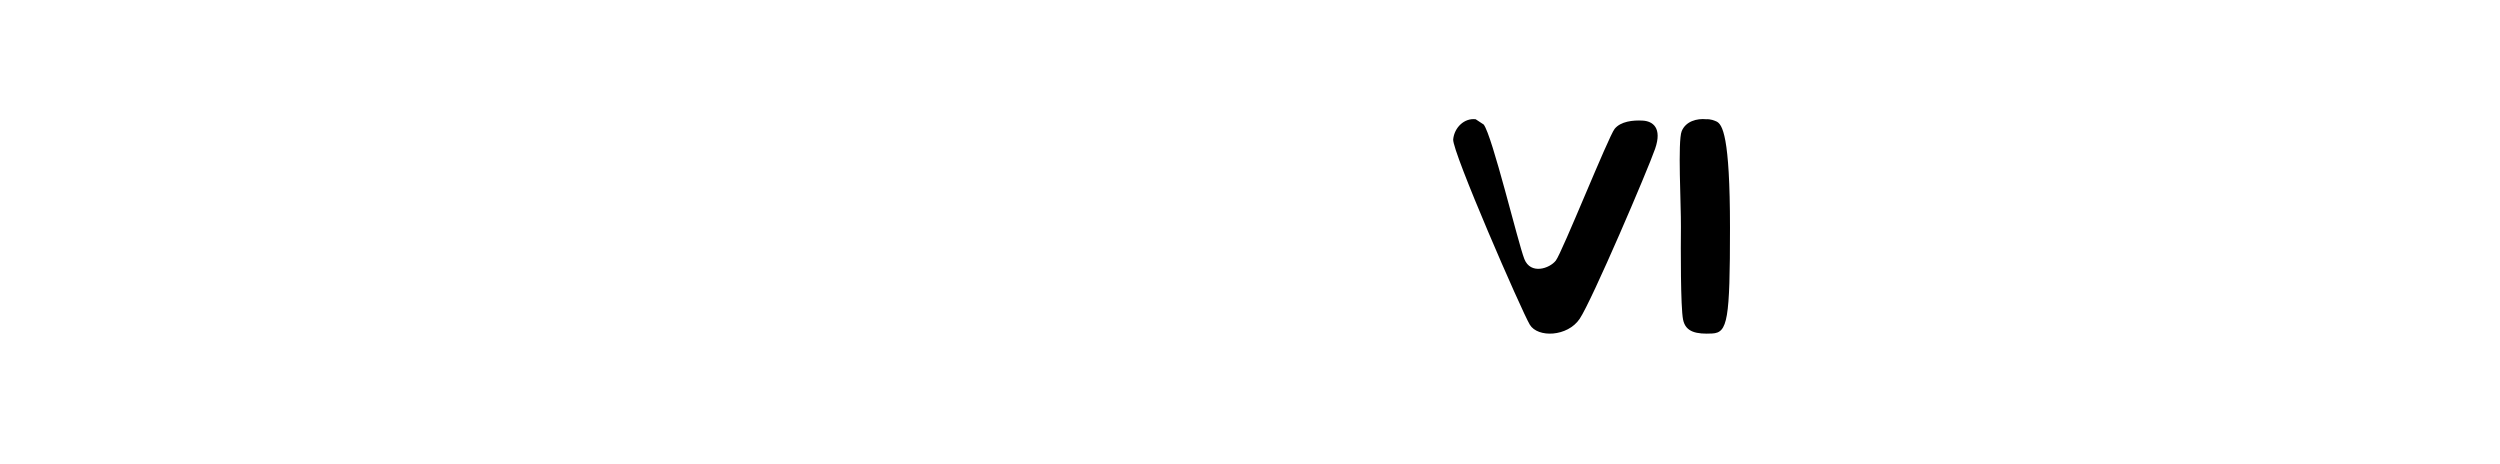
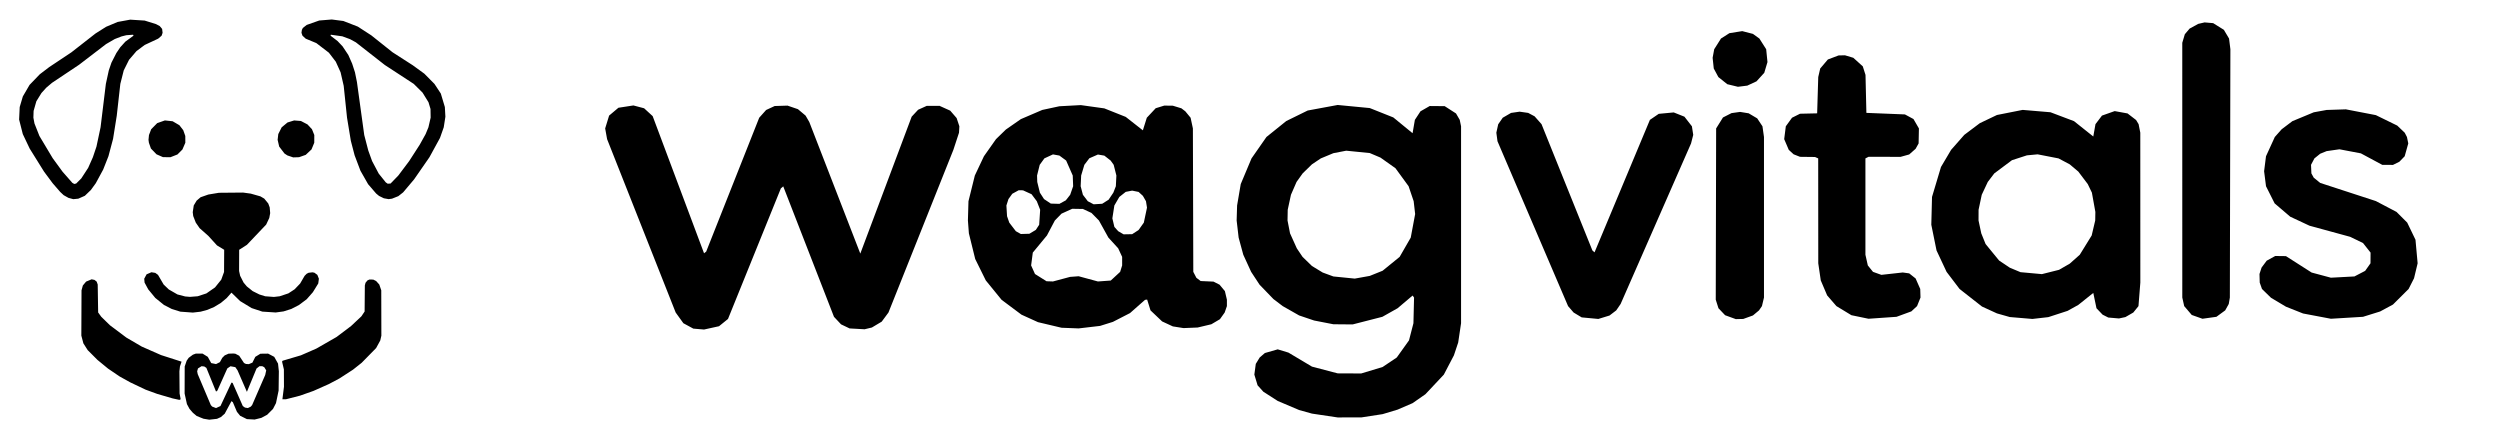
- <svg xmlns="http://www.w3.org/2000/svg" viewBox="0 0 2816.756 522" preserveAspectRatio="xMidYMid meet">
-   <defs>
-     <clipPath id="mark-crop">
-       <rect x="0" y="0" width="557" height="522" />
-     </clipPath>
-     <clipPath id="word-crop">
-       <rect x="490.886" y="0" width="2325.87" height="522" />
-     </clipPath>
-   </defs>
-   <g clip-path="url(#mark-crop)">
-     <path d="M650,589C645.2,588.5 639.5,590 637.4,595.1 635.3,600.2 637.1,633 637,644 636.9,655 636.8,685 638.1,691.5 639.4,698 645.1,699 653,698.6 660.9,698.2 662.1,691.7 662.1,644.5 662.1,597.3 658.2,591.5 655.1,590.1 652,588.7 650.1,589 650,589ZM532,589C526.2,588.3 521.1,593.2 520.5,599.3 519.9,605.4 555.6,687.3 559.7,694.1 563.8,700.9 579,700.3 585.2,691.1 591.4,681.9 620.1,614.8 623.8,604.1 627.5,593.4 622.6,590 617.5,589.7 612.4,589.4 606.2,590.1 603.1,593.9 600,597.7 576.2,657.2 573,661.3 569.8,665.4 560.1,668.6 556.9,660.5 553.7,652.4 540.5,597.3 536.1,591.7 533.2,588.9 532,589ZM969,588.5C959.1,588.4 948.2,591 941.8,597.9 935.4,604.8 931.7,614 932.6,622.1 933.5,630.2 938.8,639.8 948.1,645.8 957.4,651.8 975,653.5 982.8,659.1 990.6,664.7 990.7,670.2 984.5,675.1 978.3,680 963.5,678.2 954.7,674.4 945.9,670.6 940.7,665.2 936.3,666.6 931.9,668 929,674.7 930.2,679.7 931.4,684.7 936.2,688.9 946.6,694.3 957,699.7 977.9,700.2 989.3,696.9 1000.7,693.6 1009.3,685.3 1012.3,673.1 1015.3,660.9 1008.6,648.2 997.7,640.4 986.8,632.6 959.3,626.1 956.4,621.8 953.5,617.5 958.1,611.3 968.8,608.7 979.5,606.1 991.1,617.8 997.5,617.2 1003.9,616.6 1009.4,610 1006.8,603.7 1004.2,597.4 989.8,591.2 981.6,589.5 973.4,587.8 969,588.5 969,588.5ZM780,594.5C770.6,599.9 761.2,612.7 756.2,624.1 751.2,635.5 753,656.1 756.7,665.6 760.4,675.1 769.4,685.3 779.6,691.5 789.8,697.7 814.5,700.9 829.2,691.1 843.9,681.3 839.1,687.6 842.2,694.7 845.3,701.8 860.3,699.8 863,692.1 865.7,684.4 863.3,619.1 862.7,597.8 862.1,576.5 848.3,587.6 842.6,595.4 836.9,603.2 832.2,590.7 815.4,588.7 798.6,586.7 789.4,589.1 780,594.5ZM799.5,612.5C809.1,608.7 823.5,613.1 832.4,622.1 841.3,631.1 843.2,647.5 837.7,659.1 832.2,670.7 819.2,677.8 805.9,675.6 792.6,673.4 780.4,663.8 778.1,648.9 775.8,634 789.9,616.3 799.5,612.5ZM492.5,586.5C486.3,584.9 478.8,586.2 474.6,593.3 470.4,600.4 468.2,593.9 455.4,588.6 442.6,583.3 427.5,584.9 414.6,590.6 401.7,596.3 390.8,609.3 385.3,622.5 379.8,635.7 379.5,651.2 384.2,665.4 388.9,679.6 402.1,693.2 417.2,699.1 432.3,705 456,703.3 467.1,694.9 478.2,686.5 473.9,683.2 475.3,706.1 476.7,729 455.1,729.8 443.5,729.7 431.9,729.6 416.5,724.2 408.8,718.9 401.1,713.6 395.6,715.8 391.2,721 386.8,726.2 391.7,735.6 399.3,740.9 406.9,746.2 425.6,752.1 442.7,751.5 459.8,750.9 476.3,746.5 487.7,733 499.1,719.5 499.8,698.1 499.8,649.5 499.8,600.9 499.1,591.6 496.4,589.1 493.7,586.6 492.5,586.5 492.5,586.5ZM427.5,612.5C438.7,606.9 455.4,610.1 466.4,620.5 477.4,630.9 479.6,649.4 472.7,662 465.8,674.6 448.4,680.2 434.1,677.2 419.8,674.2 407.8,661.1 407.2,644.6 406.6,628.1 416.3,618.1 427.5,612.5ZM259,597C250.6,604.3 243.2,613.2 239.1,628.1 235,643 236,659.8 243.2,673.8 250.4,687.8 266.3,699.5 282.9,702.9 299.5,706.3 321.1,697.4 331.1,689.4 341.1,681.4 331.8,696.3 339.9,700.7 348,705.1 365.4,705.2 371.6,697 377.8,688.8 366,679.1 358,679.5 350,679.9 356.2,682.1 356,635 355.8,587.9 353.1,586.8 343,586.4 332.9,586 333.5,597.7 326.7,596 319.9,594.3 317.8,586.8 298.8,585.8 279.8,584.8 267.4,589.7 259,597ZM269.5,670C268,662.9 284.5,641.2 293.8,640.3 303.1,639.4 312.5,651.8 318.1,662.4 323.7,673 313.2,681.3 302.7,678.1 292.2,674.9 271,677.1 269.5,670ZM318.5,633C324.1,627.6 332.1,631.8 331.7,640.3 331.3,648.8 325.7,656.3 319.1,654.9 312.5,653.5 312.9,638.4 318.5,633ZM260,631.5C265.9,626.9 276.1,637.1 274.9,646.3 273.7,655.5 264.5,658.7 259.4,649.5 254.3,640.3 254.1,636.1 260,631.5ZM300.5,614.5C307.1,608.8 315.7,616.6 315.6,625.7 315.5,634.8 306.3,642.5 300,636.4 293.7,630.3 293.9,620.2 300.5,614.5ZM276,614.5C283.2,609.2 293.2,617.1 292.4,627.1 291.6,637.1 281.8,642.5 275.3,634.2 268.8,625.9 268.8,619.8 276,614.5ZM45,589C39.5,592.3 41.7,603.1 49.7,622.3 57.7,641.5 75.1,689.3 82.8,699.7 90.5,710.1 103.4,704.7 108.3,692.8 113.2,680.9 136.9,625.3 137.1,628.1 137.3,630.9 161.8,699.4 171.3,703.4 180.8,707.4 189.1,702.4 193.1,692.5 197.1,682.6 236.1,595.3 229.1,590.6 222.1,585.9 211.1,584.4 205.8,594.3 200.5,604.2 177.6,666.1 174.3,659.7 171,653.3 150.5,587.9 141.6,587.5 132.7,587.1 126.4,587.9 121.6,599.6 116.8,611.3 95.9,668.6 93.8,664.5 91.7,660.4 67.1,588.2 59.5,586.4 51.9,584.6 50.5,585.7 45,589ZM704.5,559C697.7,559.1 692.5,562.1 692.3,576.7 692.1,591.3 681.9,589.8 676.3,594 670.7,598.2 674.4,610 686.5,611.8 698.6,613.6 692,639.8 693.2,667.9 694.4,696 708.7,699.8 724.8,698.1 740.9,696.4 747.9,690.7 744.9,681.5 741.9,672.3 728.6,675.6 722.3,675.3 716,675 717.6,670.7 717.1,641.1 716.6,611.5 732.4,612.5 741,608 749.6,603.5 746.1,590.3 732.6,590.2 719.1,590.1 718.8,583.1 716.1,565.5 713.4,547.9 711.3,558.9 704.5,559ZM649,546.5C640.9,546.5 635.5,551.9 636,560.5 636.5,569.1 642.4,574.5 651.2,574 660,573.5 665.2,567.5 663.5,557.9 661.8,548.3 657.1,546.5 649,546.5ZM901.5,541.5C891.5,541.4 888,546.5 888,620 888,693.5 891.7,699.6 901.2,699 910.7,698.4 912,691.3 912,620 912,548.7 911.5,541.6 901.5,541.5ZM469.5,435C463.3,442.2 464.5,472.1 467.4,485 470.3,497.9 486.5,508.3 500.9,506.8 515.3,505.3 517.2,485.1 520.1,485.8 523,486.5 529.1,504.9 542.4,506.7 555.7,508.5 567.6,498.9 572.4,485.8 577.2,472.7 577.2,442.4 570.7,433.6 564.2,424.8 547.8,428.6 547.4,437.2 547,445.8 532.2,444.2 527.7,433.9 523.2,423.6 508.1,429.6 503.6,438.7 499.1,447.8 492.3,438.1 488,431.9 483.7,425.7 475.7,427.8 469.5,435ZM479,450.5C476.4,445.4 485,438.5 490,445.8 495,453.1 505.8,478.5 509.2,472.3 512.6,466.1 519.9,439.2 526.1,446.9 532.3,454.6 542.7,477.7 547.9,466.4 553.1,455.1 555.9,436.2 563.3,445.5 570.7,454.8 545.9,493.7 539.1,494.6 532.3,495.5 520.8,460.6 515.9,461.9 511,463.2 503.4,495.4 496.4,494.4 489.4,493.4 481.6,455.7 479,450.5ZM693.5,344.5C686.6,337.6 681.2,343.3 680.1,356.6 679,369.9 672.9,381.5 657.6,400.6 642.3,419.7 598.1,433.7 582.3,438.8 566.5,443.9 585.7,452.2 582.1,480.1 578.5,508 657.1,462.9 682,432.2 706.9,401.5 700.4,351.4 693.5,344.5ZM351.5,342C343,341.4 341.6,352.9 342,379.6 342.4,406.3 348.8,417.3 368.3,434.4 387.8,451.5 440.9,478.5 456,483.2 471.1,487.9 454.9,455.4 459.4,442.2 463.9,429 389,405.6 369.9,380.9 350.8,356.2 360,342.6 351.5,342ZM418,336.5C409.7,335.4 420.8,354.4 441.2,372 461.6,389.6 503.5,376.5 525.5,361.5 547.5,346.5 530.6,307.5 548.1,290.7 565.6,273.9 576.6,255.8 561.8,243.5 547,231.2 496.1,234.6 480.1,246.3 464.1,258 499.1,295.8 508.2,303.2 517.3,310.6 513.2,333.8 504.7,346.5 496.2,359.2 474.9,365.7 457.4,357.9 439.9,350.1 426.3,337.6 418,336.5ZM356,142C344.2,141.3 333,150.6 333.2,163.6 333.4,176.6 343.2,185 354.2,185.2 365.2,185.4 375.4,177.1 375.7,164.9 376,152.7 367.8,142.7 356,142ZM200.5,142C187.8,141.4 179.3,151.9 179,164.1 178.7,176.3 188.2,185.4 200.2,185.2 212.2,185 222.2,176.9 222.1,164.3 222,151.7 213.2,142.6 200.5,142ZM375.5,25.5C356.7,29.7 347.6,39.6 323.5,57.3 299.4,75 281.9,96.3 271.9,115.8 261.9,135.3 269.4,161 285.3,187.5 301.2,214 319.6,243.3 334.7,244.5 349.8,245.7 366.3,220.7 375.4,183.5 384.5,146.3 383.8,91.6 407.1,65.8 430.4,40 438,45.6 435.6,37.2 433.2,28.8 394.3,21.3 375.5,25.5ZM394.5,39.5C407,39 426.8,48.2 444,62.2 461.2,76.2 487.5,93.1 504.2,108.9 520.9,124.7 529.3,139.5 520,160.4 510.7,181.3 482.7,222.8 465.7,233.3 448.7,243.8 441.6,212.2 430,173.8 418.4,135.4 427.2,80.2 407.2,54.8 387.2,29.4 382,40 394.5,39.5ZM183,26C167.4,22.5 145.8,22.5 128.1,31.2 110.4,39.9 84.2,66.9 59.8,84.4 35.4,101.9 21.4,123.8 25.4,147.4 29.4,171 65.3,229.6 84.1,234.1 102.9,238.6 119.7,198.9 127.4,170.8 135.1,142.7 137.5,91.5 159.8,65.2 182.1,38.9 198.6,49.5 195,34.5 191.4,19.5 198.6,29.5 183,26ZM157.5,39C146.8,38.2 133.2,49.7 122.7,66.1 112.2,82.5 110.5,127.2 103.8,166.5 97.1,205.8 88.8,231.5 72.6,200.4 56.4,169.3 29.2,141.1 47.2,113.9 65.2,86.7 131.7,47.4 157.5,39Z" transform="translate(-243 -10)" fill="#000000" fill-rule="evenodd" />
-   </g>
-   <g clip-path="url(#word-crop)">
-     <path d="M650,589C645.2,588.5 639.5,590 637.4,595.1 635.3,600.2 637.1,633 637,644 636.9,655 636.8,685 638.1,691.5 639.4,698 645.1,699 653,698.6 660.9,698.2 662.1,691.7 662.1,644.5 662.1,597.3 658.2,591.5 655.1,590.1 652,588.7 650.1,589 650,589ZM532,589C526.2,588.3 521.1,593.2 520.5,599.3 519.9,605.4 555.6,687.3 559.7,694.1 563.8,700.9 579,700.3 585.2,691.1 591.4,681.9 620.1,614.8 623.8,604.1 627.5,593.4 622.6,590 617.5,589.7 612.4,589.4 606.2,590.1 603.1,593.9 600,597.7 576.2,657.2 573,661.3 569.8,665.4 560.1,668.6 556.9,660.5 553.7,652.4 540.5,597.3 536.1,591.7 533.2,588.9 532,589ZM969,588.5C959.1,588.4 948.2,591 941.8,597.9 935.4,604.8 931.7,614 932.6,622.1 933.5,630.2 938.8,639.8 948.1,645.8 957.4,651.8 975,653.5 982.8,659.1 990.6,664.7 990.7,670.2 984.5,675.1 978.3,680 963.5,678.2 954.7,674.4 945.9,670.6 940.7,665.2 936.3,666.6 931.9,668 929,674.7 930.2,679.7 931.4,684.7 936.2,688.9 946.6,694.3 957,699.7 977.9,700.2 989.3,696.9 1000.7,693.6 1009.3,685.3 1012.3,673.1 1015.3,660.9 1008.6,648.2 997.7,640.4 986.8,632.6 959.3,626.1 956.4,621.8 953.5,617.5 958.1,611.3 968.8,608.7 979.5,606.1 991.1,617.8 997.5,617.2 1003.9,616.6 1009.4,610 1006.8,603.7 1004.2,597.4 989.8,591.2 981.6,589.5 973.4,587.8 969,588.5 969,588.5ZM780,594.5C770.6,599.9 761.2,612.7 756.2,624.1 751.2,635.5 753,656.1 756.7,665.6 760.4,675.1 769.4,685.3 779.6,691.5 789.8,697.7 814.5,700.9 829.2,691.1 843.9,681.3 839.1,687.6 842.2,694.7 845.3,701.8 860.3,699.8 863,692.1 865.7,684.4 863.3,619.1 862.7,597.8 862.1,576.5 848.3,587.6 842.6,595.4 836.9,603.2 832.2,590.7 815.4,588.7 798.6,586.7 789.4,589.1 780,594.5ZM799.5,612.5C809.1,608.7 823.5,613.1 832.4,622.1 841.3,631.1 843.2,647.5 837.7,659.1 832.2,670.7 819.2,677.8 805.9,675.6 792.6,673.4 780.4,663.8 778.1,648.9 775.8,634 789.9,616.3 799.5,612.5ZM492.5,586.5C486.3,584.9 478.8,586.2 474.6,593.3 470.4,600.4 468.2,593.9 455.4,588.6 442.6,583.3 427.5,584.9 414.6,590.6 401.7,596.3 390.8,609.3 385.3,622.5 379.8,635.7 379.5,651.2 384.2,665.4 388.9,679.6 402.1,693.2 417.2,699.1 432.3,705 456,703.3 467.1,694.9 478.2,686.5 473.9,683.2 475.3,706.1 476.7,729 455.1,729.8 443.5,729.7 431.9,729.6 416.5,724.2 408.8,718.9 401.1,713.6 395.6,715.8 391.2,721 386.8,726.2 391.7,735.6 399.3,740.9 406.9,746.2 425.6,752.1 442.7,751.5 459.8,750.9 476.3,746.5 487.7,733 499.1,719.5 499.8,698.1 499.8,649.5 499.8,600.9 499.1,591.6 496.4,589.1 493.7,586.6 492.5,586.5 492.5,586.5ZM427.5,612.5C438.7,606.9 455.4,610.1 466.4,620.5 477.4,630.9 479.6,649.4 472.7,662 465.8,674.6 448.4,680.2 434.1,677.2 419.8,674.2 407.8,661.1 407.2,644.6 406.6,628.1 416.3,618.1 427.5,612.5ZM259,597C250.6,604.3 243.2,613.2 239.1,628.1 235,643 236,659.8 243.2,673.8 250.4,687.8 266.3,699.5 282.9,702.9 299.5,706.3 321.1,697.4 331.1,689.4 341.1,681.4 331.8,696.3 339.9,700.7 348,705.1 365.4,705.2 371.6,697 377.8,688.8 366,679.1 358,679.5 350,679.9 356.2,682.1 356,635 355.8,587.9 353.1,586.8 343,586.4 332.9,586 333.5,597.7 326.7,596 319.9,594.3 317.8,586.8 298.8,585.8 279.8,584.8 267.4,589.7 259,597ZM269.5,670C268,662.9 284.5,641.2 293.8,640.3 303.1,639.4 312.5,651.8 318.1,662.4 323.7,673 313.2,681.3 302.7,678.1 292.2,674.9 271,677.1 269.5,670ZM318.5,633C324.1,627.6 332.1,631.8 331.7,640.3 331.3,648.8 325.7,656.3 319.1,654.9 312.5,653.5 312.9,638.4 318.5,633ZM260,631.5C265.9,626.9 276.1,637.1 274.9,646.3 273.7,655.5 264.5,658.7 259.4,649.5 254.3,640.3 254.1,636.1 260,631.5ZM300.5,614.5C307.1,608.8 315.7,616.6 315.6,625.7 315.5,634.8 306.3,642.5 300,636.4 293.7,630.3 293.9,620.2 300.5,614.5ZM276,614.5C283.2,609.2 293.2,617.1 292.4,627.1 291.6,637.1 281.8,642.5 275.3,634.2 268.8,625.9 268.8,619.8 276,614.5ZM45,589C39.5,592.3 41.7,603.1 49.7,622.3 57.7,641.5 75.1,689.3 82.8,699.7 90.5,710.1 103.4,704.7 108.3,692.8 113.2,680.9 136.9,625.3 137.1,628.1 137.3,630.9 161.8,699.4 171.3,703.4 180.8,707.4 189.1,702.4 193.1,692.5 197.1,682.6 236.1,595.3 229.1,590.6 222.1,585.9 211.1,584.4 205.8,594.3 200.5,604.2 177.6,666.1 174.3,659.7 171,653.3 150.5,587.9 141.6,587.5 132.7,587.1 126.4,587.9 121.6,599.6 116.8,611.3 95.9,668.6 93.8,664.5 91.7,660.4 67.1,588.2 59.5,586.4 51.9,584.6 50.5,585.7 45,589ZM704.5,559C697.7,559.1 692.5,562.1 692.3,576.7 692.1,591.3 681.9,589.8 676.3,594 670.7,598.2 674.4,610 686.5,611.8 698.6,613.6 692,639.8 693.2,667.9 694.4,696 708.7,699.8 724.8,698.1 740.9,696.4 747.9,690.7 744.9,681.5 741.9,672.3 728.6,675.6 722.3,675.3 716,675 717.6,670.7 717.1,641.1 716.6,611.5 732.4,612.5 741,608 749.6,603.5 746.1,590.3 732.6,590.2 719.1,590.1 718.8,583.1 716.1,565.5 713.4,547.9 711.3,558.9 704.5,559ZM649,546.5C640.9,546.5 635.5,551.9 636,560.5 636.5,569.1 642.4,574.5 651.2,574 660,573.5 665.2,567.5 663.5,557.9 661.8,548.3 657.1,546.5 649,546.5ZM901.5,541.5C891.5,541.4 888,546.5 888,620 888,693.5 891.7,699.6 901.2,699 910.7,698.4 912,691.3 912,620 912,548.7 911.5,541.6 901.5,541.5ZM469.5,435C463.3,442.2 464.5,472.1 467.4,485 470.3,497.9 486.5,508.3 500.9,506.8 515.3,505.3 517.2,485.1 520.1,485.8 523,486.5 529.1,504.9 542.4,506.7 555.7,508.5 567.6,498.9 572.4,485.8 577.2,472.7 577.2,442.4 570.7,433.6 564.2,424.8 547.8,428.6 547.4,437.2 547,445.8 532.2,444.2 527.7,433.9 523.2,423.6 508.1,429.6 503.6,438.7 499.1,447.8 492.3,438.1 488,431.9 483.7,425.7 475.7,427.8 469.5,435ZM479,450.5C476.4,445.4 485,438.5 490,445.8 495,453.1 505.8,478.5 509.2,472.3 512.6,466.1 519.9,439.2 526.1,446.9 532.3,454.6 542.7,477.7 547.9,466.4 553.1,455.1 555.9,436.2 563.3,445.5 570.7,454.8 545.9,493.7 539.1,494.6 532.3,495.5 520.8,460.6 515.9,461.9 511,463.2 503.4,495.4 496.4,494.4 489.4,493.4 481.6,455.7 479,450.5ZM693.5,344.5C686.6,337.6 681.2,343.3 680.1,356.6 679,369.9 672.9,381.5 657.6,400.6 642.3,419.7 598.1,433.7 582.3,438.8 566.5,443.9 585.7,452.2 582.1,480.1 578.5,508 657.1,462.9 682,432.2 706.9,401.5 700.4,351.4 693.5,344.5ZM351.5,342C343,341.4 341.6,352.9 342,379.6 342.4,406.3 348.8,417.3 368.3,434.4 387.8,451.5 440.9,478.5 456,483.2 471.1,487.9 454.9,455.4 459.4,442.2 463.9,429 389,405.6 369.9,380.9 350.8,356.2 360,342.6 351.5,342ZM418,336.5C409.7,335.4 420.8,354.4 441.2,372 461.6,389.6 503.5,376.5 525.5,361.5 547.5,346.5 530.6,307.5 548.1,290.7 565.6,273.9 576.6,255.8 561.8,243.5 547,231.2 496.1,234.6 480.1,246.3 464.1,258 499.1,295.8 508.2,303.2 517.3,310.6 513.2,333.8 504.7,346.5 496.2,359.2 474.9,365.7 457.4,357.9 439.9,350.1 426.3,337.6 418,336.5ZM356,142C344.2,141.3 333,150.6 333.2,163.6 333.4,176.6 343.2,185 354.2,185.2 365.2,185.4 375.4,177.1 375.7,164.9 376,152.7 367.8,142.7 356,142ZM200.5,142C187.8,141.4 179.3,151.9 179,164.1 178.7,176.3 188.2,185.4 200.2,185.2 212.2,185 222.2,176.9 222.1,164.3 222,151.7 213.2,142.6 200.5,142ZM375.5,25.5C356.7,29.7 347.6,39.6 323.5,57.3 299.4,75 281.9,96.3 271.9,115.8 261.9,135.3 269.4,161 285.3,187.5 301.2,214 319.6,243.3 334.7,244.5 349.8,245.7 366.3,220.7 375.4,183.5 384.5,146.3 383.8,91.6 407.1,65.8 430.4,40 438,45.6 435.6,37.2 433.2,28.8 394.3,21.3 375.5,25.5ZM394.5,39.5C407,39 426.8,48.2 444,62.2 461.2,76.2 487.5,93.1 504.2,108.9 520.9,124.7 529.3,139.5 520,160.4 510.7,181.3 482.7,222.8 465.7,233.3 448.7,243.8 441.6,212.2 430,173.8 418.4,135.4 427.2,80.2 407.2,54.8 387.2,29.4 382,40 394.5,39.5ZM183,26C167.4,22.5 145.8,22.5 128.1,31.2 110.4,39.9 84.2,66.9 59.8,84.4 35.4,101.9 21.4,123.8 25.4,147.4 29.4,171 65.3,229.6 84.1,234.1 102.9,238.6 119.7,198.9 127.4,170.8 135.1,142.7 137.5,91.5 159.8,65.2 182.1,38.9 198.6,49.5 195,34.5 191.4,19.5 198.6,29.5 183,26ZM157.5,39C146.8,38.2 133.2,49.7 122.7,66.1 112.2,82.5 110.5,127.2 103.8,166.5 97.1,205.8 88.8,231.5 72.6,200.4 56.4,169.3 29.2,141.1 47.2,113.9 65.2,86.7 131.7,47.4 157.5,39Z" transform="translate(490.886 0) scale(2.202532) translate(0 -528)" fill="#000000" fill-rule="evenodd" />
-   </g>
+ <svg xmlns="http://www.w3.org/2000/svg" viewBox="0 0 2592.171 455" preserveAspectRatio="xMidYMid meet">
+   <svg x="0" y="0" width="482" height="455" viewBox="0 0 482 455">
+     <path d="M81.2,206 87.99,203 94.21,197 99.3,190 107,175.78 112.44,162 117.23,144 121.06,120 124.76,87 128.3,73 133.8,62 141.51,53 150,46.63 164,40.09 167.57,37 168.59,34 168.11,30 165.59,27 161.77,25 150,21.33 135,20.38 122,22.76 110,27.79 99,34.75 74,54.28 51,69.59 41.27,77 30.67,88 23.68,100 20.43,111 19.82,124 23.63,139 30.74,154 45.69,178 54.61,190 62.42,199 66,202.36 71,205.17 76,206.51Z M406.46,206 413,203.39 418,199.46 429.35,186 445.29,163 456.22,143 460.1,132 461.81,121 461.26,111 457.07,97 450.47,87 440,76.41 428,67.68 407,54.18 385,36.66 371,27.59 356,21.76 344,20.21 331,21.26 318,25.85 314.01,29 313,31.03 312.59,34 313.62,37 317,40.11 328,44.68 341,54.64 348.18,64 353.16,75 356.37,89 359.82,122 363.77,146 367.68,161 373.72,177 381.69,191 390,200.65 393,203.14 398,205.6 403,206.48Z M405,190.27 402,190.48 400,189.1 392.69,180 385.81,167 381.84,156 377.67,140 370.09,85 368.06,75 365.14,66 361.16,57 355.16,48 350,42.57 342.76,37 343,35.99 355,37.67 363,40.63 369,43.91 399,67.38 429,86.98 438.1,96 444.28,106 446.39,113 446.52,122 444.22,132 441.33,139 435.22,150 424.27,167 413,182Z M79,190.28 77,190.74 75,189.58 64.84,178 54.62,164 40.87,141 35.74,128 34.62,122 34.85,115 37.7,105 43,96.43 48,90.9 54,85.83 82,67.14 110,45.7 119,40.48 126,37.77 131,36.51 138,36.01 138.44,37 130,43.15 124.7,49 120.65,55 115.54,65 112.81,73 109.76,87 104.27,132 100.02,152 96.32,163 91.44,174 84.29,185Z M176.76,163 184,160.16 189.15,155 192.17,148 192.13,141 190.01,135 186,129.83 179,125.73 171,124.86 163,127.67 156.76,134 154.47,140 153.97,145 154.39,148 156.49,154 162.29,160 169,162.94Z M310.09,163 317,160.56 323,154.92 325.85,148 325.89,140 323.47,134 318.81,129 312,125.44 305,124.88 298.1,127 292.07,132 288.55,139 287.86,145 289.49,152 295,159.2 298,161.16 304,163.2Z M285.86,324 294,322.89 302,320.37 310,316.25 318,310.28 324.39,303 330,293.9 330.64,289 329.06,285 326,282.76 324,282.36 320,282.82 318,283.84 315.84,286 311.19,294 305.44,300 299,304.2 290,307.19 284,307.88 275,307.2 269,305.34 262,301.85 255.95,297 252.58,293 249,285.96 247.91,281 247.99,259 256,253.87 276,232.83 279.2,226 280.14,221 279.64,215 278.15,211 274,205.94 270,203.6 260,200.76 252,199.66 227,199.89 216,201.71 208,204.51 203.91,208 200.9,213 199.85,220 200.34,224 203,230.83 207,236.61 216,244.57 225,254.46 232.45,259 232.31,282 229.4,290 222.96,298 214,304.24 205,307.18 197,307.81 192,307.39 184,305.3 175,300.12 169.67,295 163.83,285 161,282.94 157,282.28 152,284.43 149.54,289 149.9,293 153.68,300 161,308.89 170,316.19 178,320.32 187,323.15 200,324.11 208,323.18 215,321.28 222,318.32 229,314.09 235,309.1 240,303.43 249,312.2 261,319.48 272,323.1Z M187.31,414 186.22,408 186.02,385 186.57,380 188.25,375 167,368.17 147,359.37 131,350.01 114,337.25 105,328.46 101.77,324 101.31,295 100.23,292 98,290.23 95,289.61 89.25,292 85.91,296 84.53,301 84.34,348 86.45,356 90.9,363 101,373.13 112,382.17 124,390.32 135,396.43 151,404.03 163,408.42 179,413.1 186,414.63Z M296.45,414 311,410.27 325,405.33 341,398.22 352,392.37 366,383.31 375,376.17 390,360.88 394.3,353 395.43,348 395.32,301 393.26,295 390,291.39 387,289.89 383,289.84 381,290.76 379,293.2 378.29,296 378.06,323 374.71,328 364,338.05 349,349.39 328,361.44 312,368.42 293,374.04 292.47,375 294.35,383 294.44,401 292.82,414Z M264.02,435 271,433.27 277,430.06 283.06,424 286.16,418 288.88,405 289.14,385 288.28,377 284.35,370 278,366.66 270,366.76 264.72,370 261.72,376 258,377.56 255,377.38 253,376.37 248,368.84 244,366.76 242,366.54 237,366.71 233,368.48 230.47,371 228,375.5 224,377.5 219,376.47 215.45,370 210,366.63 203,366.65 200,367.78 195.65,371 193.56,374 191.51,380 191.42,408 193.82,419 196.52,424 200,428 204,431.36 211,434.17 217,435.17 225,434.27 229,432.45 233,428.95 240,415.95 241.42,417 245.67,427 249,431.09 256,434.57Z M257,423.09 254,422.61 251.75,421 241.18,397 240,396.71 228.6,421 224,423.11 220,421.58 218.58,420 205,387.9 204.43,385 205.27,382 209,379.7 211.82,380 214,381.45 224,406.03 225.39,405 235.7,382 239,379.76 244,380.68 246.3,384 256,406.29 266,382.08 269,379.73 272,379.73 274,380.73 276.02,384 275,388.76 261.42,420 260,421.64Z" fill="#000000" fill-rule="evenodd" />
+   </svg>
+   <svg x="548" y="0" width="2044.171" height="455" viewBox="0 0 921 205" preserveAspectRatio="none">
+     <path d="M788.52,148 792.62,145 794.29,142 794.8,139 795.05,23 794.42,18 792,13.93 787,10.81 783,10.47 780,11.16 776,13.36 773.76,16 772.57,20 772.58,139 773.47,143 777,147.14 782,148.91Z M569.36,40 573.67,38 577.3,34 578.79,29 578.19,23 575.01,18 572,15.83 567,14.54 561,15.5 557.07,18 553.91,23 553.17,27 553.7,32 555.85,36 560,39.33 565,40.54Z M639.08,148 646,145.47 648.67,143 650.28,139 650.16,135 648,130.09 645,127.71 642,127.29 632,128.4 628.09,127 625.67,124 624.55,119 624.55,74 626,73.26 641,73.27 645,72.16 648,69.51 649.4,67 649.54,60 647,55.61 643,53.45 625,52.73 624.59,35 623.32,31 618.9,27 615,25.83 612,25.9 607,27.79 603.43,32 602.51,36 602,52.95 594,53.13 590.26,55 587.36,59 586.6,65 588.74,70 591,72.08 594,73.26 601,73.34 602.49,74 602.52,123 603.69,131 606.67,138 611,143 618,147.25 626,148.91Z M160.41,153 165,150.26 168.15,146 198.48,70 201.11,62 201.28,59 200,55.15 197,51.69 192,49.44 186,49.47 182,51.28 179,54.5 155,118.47 131.17,57 129.43,54 125.86,51 121,49.34 115,49.53 111,51.38 107.77,55 83,117.54 82,118.32 58,54.25 54,50.58 49,49.26 42,50.34 37.65,54 35.81,60 36.71,65 68.75,146 72.35,151 77,153.52 82,153.94 89,152.4 93.19,149 117.89,88 119,87.06 142.7,148 146,151.52 150,153.43 157,153.82Z M312.61,153 319,151.48 323,149.12 325.22,146 326.26,143 326.26,140 325.32,136 322.84,133 320,131.56 314,131.29 312,129.78 310.56,127 310.37,60 309.3,55 306.83,52 305,50.6 301,49.38 297,49.33 293,50.56 288.84,55 287,60.89 279,54.61 269,50.63 258,49.1 248,49.64 240,51.36 230,55.65 223,60.52 218.39,65 212.75,73 208.5,82 205.53,94 205.27,103 205.72,109 208.68,121 213.62,131 221,140.06 230.29,147 238,150.5 249,153.11 257,153.42 267,152.25 273,150.37 281,146.26 288,140.08 289,139.95 290.57,145 296,150.16 301,152.48 306,153.27Z M389.07,195 399,193.47 406,191.36 413,188.34 419,184.16 427.6,175 432.31,166 434.31,160 435.65,151 435.65,59 435.03,56 433.29,53 428,49.59 421,49.53 416.69,52 414.07,56 413,62.23 404,54.86 393,50.48 378,49.04 364,51.63 354,56.54 344.73,64 337.76,74 332.72,86 331.02,96 330.81,103 331.74,111 333.91,119 337.58,127 341.52,133 348,139.71 352.33,143 360,147.36 367,149.73 376,151.48 385,151.56 398.89,148 406,144 413,138.07 413.69,139 413.4,151 411.33,159 405.62,167 399,171.45 389,174.47 378,174.42 366,171.27 355,164.72 350,163.2 344,164.92 341.58,167 339.75,170 339.08,175 340.59,180 343.29,183 350,187.31 360,191.55 366,193.22 378,195.01Z M857.01,148 865,145.51 871,142.27 878.3,135 880.84,130 882.52,123 881.52,112 877.66,104 872.66,99 863,93.93 837,85.45 833.98,83 832.89,81 832.72,77 834.3,74 837,71.82 840,70.6 846,69.74 856,71.64 866,77.01 871,77.04 874,75.55 876.47,73 878.15,67 877.53,64 876.49,62 873,58.67 863,53.78 849,51.08 840,51.37 834,52.46 824,56.61 819,60.39 815.8,64 811.68,73 810.8,80 811.69,87 815.71,95 823,101.23 832,105.44 851,110.63 857,113.53 860.53,118 860.5,123 858,126.54 853,129.14 842,129.73 833,127.32 821,119.65 816,119.59 812,121.79 809.62,125 808.64,128 808.75,132 809.81,135 814,139.09 821,143.27 829,146.45 842,148.91Z M702.55,149 710,148.15 719,145.22 724,142.44 731,136.84 732.49,144 735.35,147 738,148.34 743,148.77 746,148.13 749.69,146 752.11,143 752.98,132 752.96,62 752.17,58 751,56.07 747,52.99 741,51.9 735.06,54 732.02,58 731,63.77 722,56.6 711,52.44 698,51.34 686,53.72 678,57.54 670.74,63 664.58,70 659.85,78 655.66,92 655.33,105 657.77,117 662.46,127 668.54,135 679,143.2 686,146.41 692,148.11Z M499.78,149 505,147.4 508.14,145 510.19,142 543.09,67 544.11,63 543.49,59 540,54.51 535,52.52 528,53.18 523.87,56 498,117.89 497,117 473.24,58 470,54.34 467,52.74 463,52.17 459,52.75 455.12,55 453,58.06 452.13,62 452.67,66 485.64,143 488.23,146 492,148.27Z M567.48,149 572,147.37 574.84,145 576.21,143 577.16,139 577.16,64 576.45,59 574,55.3 570,52.93 566,52.28 562,52.84 558,54.88 554.81,60 554.63,140 555.9,144 559,147.26 564,149.08Z M386,130.15 376,129.15 371,127.31 366,124.27 361.6,120 358.91,116 355.75,109 354.58,103 354.67,98 356.18,91 358.79,85 361.65,81 366,76.76 370.13,74 376,71.56 382,70.4 393,71.5 398,73.62 405,78.58 411.14,87 413.51,94 414.2,100 412.14,111 406.96,120 399,126.48 393,128.89Z M248,95.23 244,95.11 240.83,93 238.89,90 237.66,85 237.57,82 238.81,77 241,73.98 245,72.13 248,72.67 251.16,75 254.24,82 254.43,87 253.04,91 251,93.59Z M268,95.19 264,95.44 261.27,94 258.99,91 257.94,87 258.17,82 259.67,77 262,73.94 266,72.19 269,72.7 271.94,75 273.37,77 274.63,82 274.38,87 273.21,90 271,93.29Z M707,128.06 697,127.15 692,125.06 687,121.71 680.69,114 678.67,109 677.39,103 677.41,98 678.89,91 681.71,85 684.76,81 693,74.84 700,72.57 705,72.1 714.77,74 720,76.78 724,80.15 728.42,86 730.35,90 731.97,99 731.9,103 730.25,110 724.69,119 720,123.17 715,126.05Z M234,109.2 230,109.32 227.65,108 224.59,104 223.55,101 223.25,96 224.21,93 226,90.52 229,88.87 231,88.91 235,90.73 237.45,94 239.02,98 238.56,105 237,107.39Z M282,109.4 278,109.47 275.47,108 273.69,106 272.75,102 273.68,96 276,92.01 279,89.63 282,89.05 285,89.66 287,91.48 288.45,94 288.93,97 287.45,104 285,107.45Z M272,131.06 266,131.49 257,129.05 253,129.35 245,131.49 242,131.39 236.6,128 234.8,124 235.58,118 242.19,110 245.89,103 249,99.81 254,97.54 259,97.62 263,99.48 266.47,103 270.9,111 275.47,116 277.32,120 277.32,124 276.39,127Z" fill="#000000" fill-rule="evenodd" />
+   </svg>
</svg>
